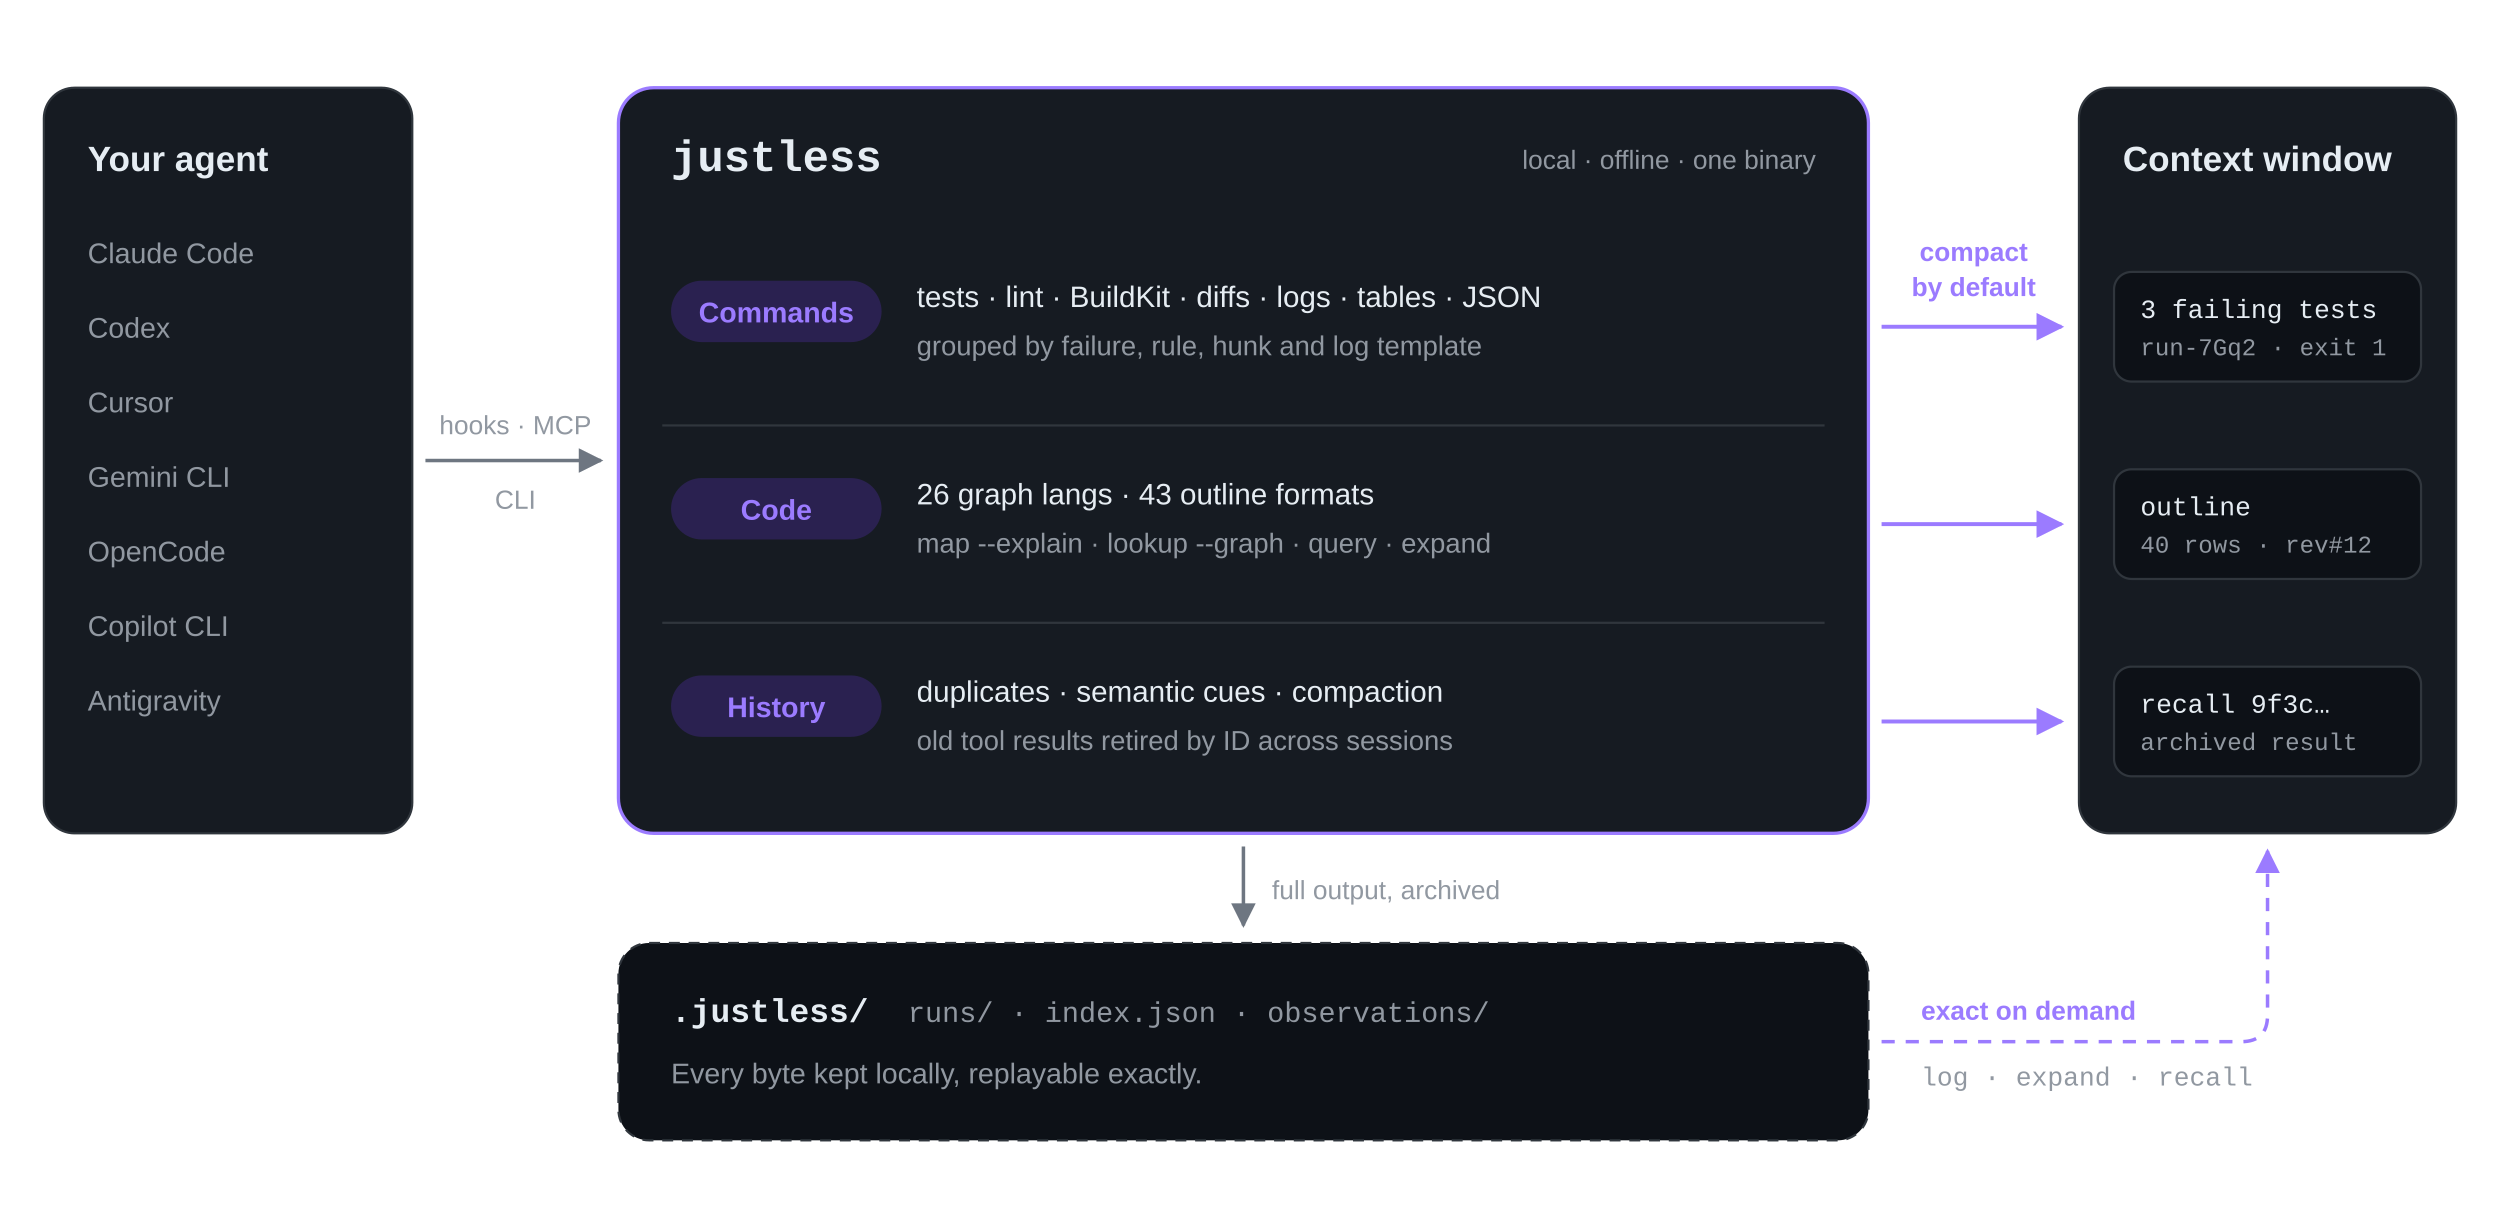
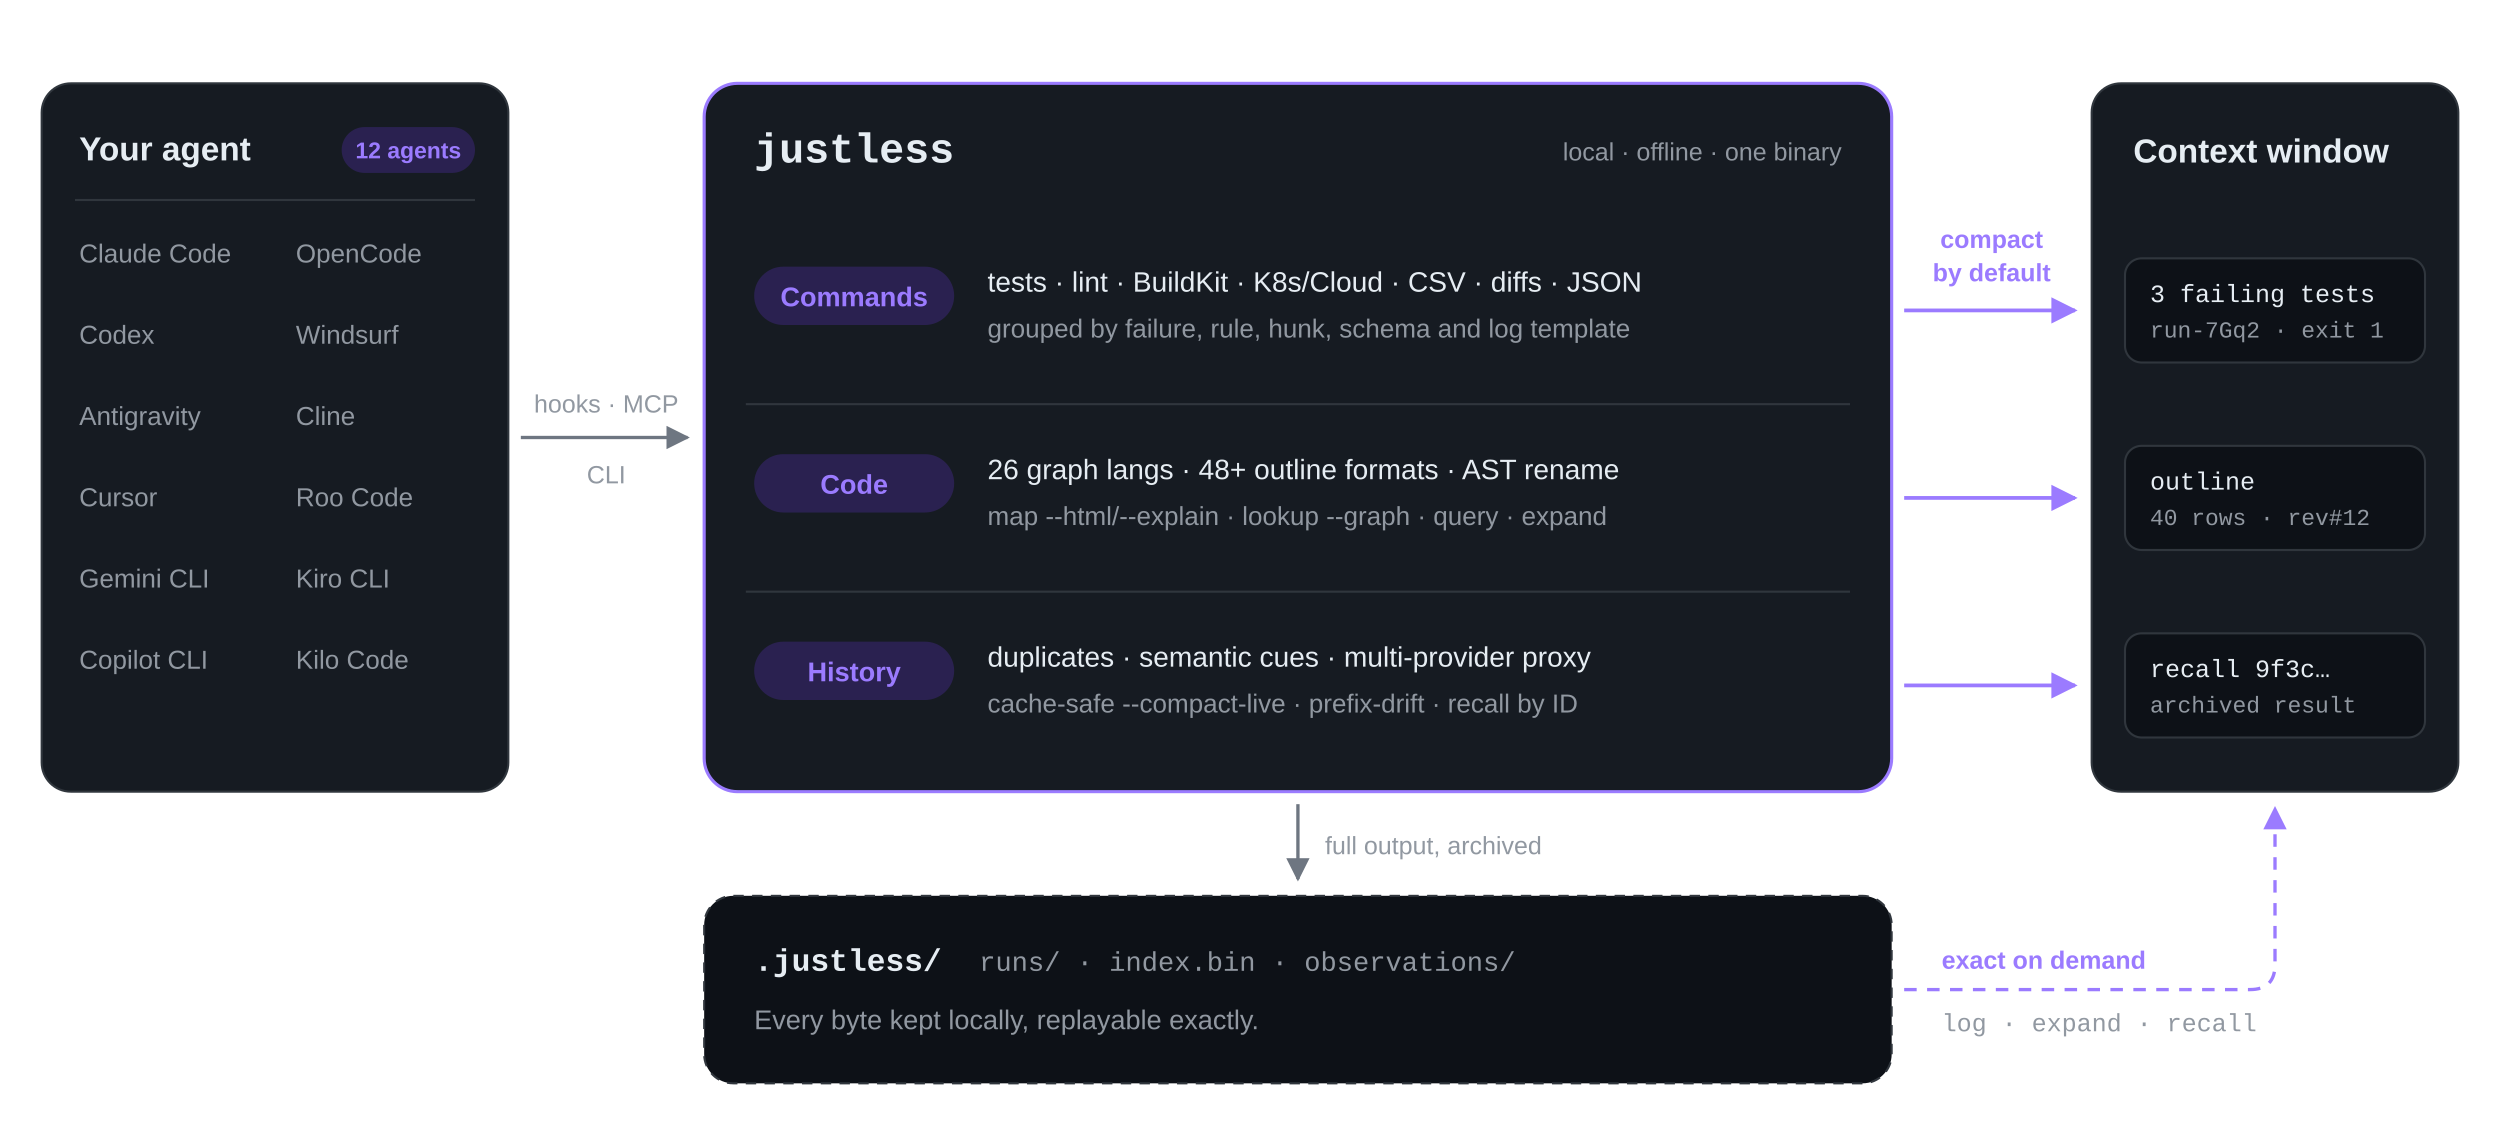
- <svg xmlns="http://www.w3.org/2000/svg" viewBox="0 0 1140 550" width="1140" height="550" role="img" aria-labelledby="t d">
+ <svg xmlns="http://www.w3.org/2000/svg" viewBox="0 0 1200 550" width="1200" height="550" role="img" aria-labelledby="t d">
  <defs>
    <marker id="arrow" viewBox="0 0 10 10" refX="9" refY="5" markerWidth="7" markerHeight="7" orient="auto-start-reverse">
      <path d="M0 0 L10 5 L0 10 z" fill="#6e7681" />
    </marker>
    <marker id="arrow-accent" viewBox="0 0 10 10" refX="9" refY="5" markerWidth="7" markerHeight="7" orient="auto-start-reverse">
      <path d="M0 0 L10 5 L0 10 z" fill="#9b7bff" />
    </marker>
  </defs>
-   <rect x="20" y="40" width="168" height="340" rx="14" fill="#161b22" stroke="#30363d" />
-   <text x="40" y="78" font-family="-apple-system, BlinkMacSystemFont, 'Segoe UI', 'Liberation Sans', 'DejaVu Sans', Helvetica, Arial, sans-serif" font-size="16" font-weight="600" fill="#e6edf3" text-anchor="start">Your agent</text>
-   <text x="40" y="120" font-family="-apple-system, BlinkMacSystemFont, 'Segoe UI', 'Liberation Sans', 'DejaVu Sans', Helvetica, Arial, sans-serif" font-size="13" fill="#9198a1" text-anchor="start">Claude Code</text>
-   <text x="40" y="154" font-family="-apple-system, BlinkMacSystemFont, 'Segoe UI', 'Liberation Sans', 'DejaVu Sans', Helvetica, Arial, sans-serif" font-size="13" fill="#9198a1" text-anchor="start">Codex</text>
-   <text x="40" y="188" font-family="-apple-system, BlinkMacSystemFont, 'Segoe UI', 'Liberation Sans', 'DejaVu Sans', Helvetica, Arial, sans-serif" font-size="13" fill="#9198a1" text-anchor="start">Cursor</text>
-   <text x="40" y="222" font-family="-apple-system, BlinkMacSystemFont, 'Segoe UI', 'Liberation Sans', 'DejaVu Sans', Helvetica, Arial, sans-serif" font-size="13" fill="#9198a1" text-anchor="start">Gemini CLI</text>
-   <text x="40" y="256" font-family="-apple-system, BlinkMacSystemFont, 'Segoe UI', 'Liberation Sans', 'DejaVu Sans', Helvetica, Arial, sans-serif" font-size="13" fill="#9198a1" text-anchor="start">OpenCode</text>
-   <text x="40" y="290" font-family="-apple-system, BlinkMacSystemFont, 'Segoe UI', 'Liberation Sans', 'DejaVu Sans', Helvetica, Arial, sans-serif" font-size="13" fill="#9198a1" text-anchor="start">Copilot CLI</text>
-   <text x="40" y="324" font-family="-apple-system, BlinkMacSystemFont, 'Segoe UI', 'Liberation Sans', 'DejaVu Sans', Helvetica, Arial, sans-serif" font-size="13" fill="#9198a1" text-anchor="start">Antigravity</text>
-   <rect x="282" y="40" width="570" height="340" rx="16" fill="#161b22" stroke="#9b7bff" stroke-width="1.5" />
-   <text x="306" y="78" font-family="ui-monospace, SFMono-Regular, 'SF Mono', Menlo, Consolas, 'Liberation Mono', 'DejaVu Sans Mono', monospace" font-size="20" font-weight="700" fill="#e6edf3" text-anchor="start">justless</text>
-   <text x="828" y="77" font-family="-apple-system, BlinkMacSystemFont, 'Segoe UI', 'Liberation Sans', 'DejaVu Sans', Helvetica, Arial, sans-serif" font-size="12" fill="#9198a1" text-anchor="end">local · offline · one binary</text>
-   <rect x="306" y="128" width="96" height="28" rx="14" fill="#2a2150" />
-   <text x="354" y="147" font-family="-apple-system, BlinkMacSystemFont, 'Segoe UI', 'Liberation Sans', 'DejaVu Sans', Helvetica, Arial, sans-serif" font-size="13" font-weight="600" fill="#9b7bff" text-anchor="middle">Commands</text>
-   <text x="418" y="140" font-family="-apple-system, BlinkMacSystemFont, 'Segoe UI', 'Liberation Sans', 'DejaVu Sans', Helvetica, Arial, sans-serif" font-size="13.5" font-weight="500" fill="#e6edf3" text-anchor="start">tests · lint · BuildKit · diffs · logs · tables · JSON</text>
-   <text x="418" y="162" font-family="-apple-system, BlinkMacSystemFont, 'Segoe UI', 'Liberation Sans', 'DejaVu Sans', Helvetica, Arial, sans-serif" font-size="12.5" fill="#9198a1" text-anchor="start">grouped by failure, rule, hunk and log template</text>
-   <line x1="302" y1="194" x2="832" y2="194" stroke="#30363d" />
-   <rect x="306" y="218" width="96" height="28" rx="14" fill="#2a2150" />
-   <text x="354" y="237" font-family="-apple-system, BlinkMacSystemFont, 'Segoe UI', 'Liberation Sans', 'DejaVu Sans', Helvetica, Arial, sans-serif" font-size="13" font-weight="600" fill="#9b7bff" text-anchor="middle">Code</text>
-   <text x="418" y="230" font-family="-apple-system, BlinkMacSystemFont, 'Segoe UI', 'Liberation Sans', 'DejaVu Sans', Helvetica, Arial, sans-serif" font-size="13.5" font-weight="500" fill="#e6edf3" text-anchor="start">26 graph langs · 43 outline formats</text>
-   <text x="418" y="252" font-family="-apple-system, BlinkMacSystemFont, 'Segoe UI', 'Liberation Sans', 'DejaVu Sans', Helvetica, Arial, sans-serif" font-size="12.5" fill="#9198a1" text-anchor="start">map --explain · lookup --graph · query · expand</text>
-   <line x1="302" y1="284" x2="832" y2="284" stroke="#30363d" />
-   <rect x="306" y="308" width="96" height="28" rx="14" fill="#2a2150" />
-   <text x="354" y="327" font-family="-apple-system, BlinkMacSystemFont, 'Segoe UI', 'Liberation Sans', 'DejaVu Sans', Helvetica, Arial, sans-serif" font-size="13" font-weight="600" fill="#9b7bff" text-anchor="middle">History</text>
-   <text x="418" y="320" font-family="-apple-system, BlinkMacSystemFont, 'Segoe UI', 'Liberation Sans', 'DejaVu Sans', Helvetica, Arial, sans-serif" font-size="13.5" font-weight="500" fill="#e6edf3" text-anchor="start">duplicates · semantic cues · compaction</text>
-   <text x="418" y="342" font-family="-apple-system, BlinkMacSystemFont, 'Segoe UI', 'Liberation Sans', 'DejaVu Sans', Helvetica, Arial, sans-serif" font-size="12.5" fill="#9198a1" text-anchor="start">old tool results retired by ID across sessions</text>
-   <rect x="948" y="40" width="172" height="340" rx="14" fill="#161b22" stroke="#30363d" />
-   <text x="968" y="78" font-family="-apple-system, BlinkMacSystemFont, 'Segoe UI', 'Liberation Sans', 'DejaVu Sans', Helvetica, Arial, sans-serif" font-size="16" font-weight="600" fill="#e6edf3" text-anchor="start">Context window</text>
-   <rect x="964" y="124" width="140" height="50" rx="8" fill="#0d1117" stroke="#30363d" />
-   <text x="976" y="145" font-family="ui-monospace, SFMono-Regular, 'SF Mono', Menlo, Consolas, 'Liberation Mono', 'DejaVu Sans Mono', monospace" font-size="12" fill="#e6edf3" text-anchor="start">3 failing tests</text>
-   <text x="976" y="162" font-family="ui-monospace, SFMono-Regular, 'SF Mono', Menlo, Consolas, 'Liberation Mono', 'DejaVu Sans Mono', monospace" font-size="11" fill="#9198a1" text-anchor="start">run-7Gq2 · exit 1</text>
-   <path d="M858 149 L940 149" stroke="#9b7bff" stroke-width="1.8" fill="none" marker-end="url(#arrow-accent)" />
-   <rect x="964" y="214" width="140" height="50" rx="8" fill="#0d1117" stroke="#30363d" />
-   <text x="976" y="235" font-family="ui-monospace, SFMono-Regular, 'SF Mono', Menlo, Consolas, 'Liberation Mono', 'DejaVu Sans Mono', monospace" font-size="12" fill="#e6edf3" text-anchor="start">outline</text>
-   <text x="976" y="252" font-family="ui-monospace, SFMono-Regular, 'SF Mono', Menlo, Consolas, 'Liberation Mono', 'DejaVu Sans Mono', monospace" font-size="11" fill="#9198a1" text-anchor="start">40 rows · rev#12</text>
-   <path d="M858 239 L940 239" stroke="#9b7bff" stroke-width="1.8" fill="none" marker-end="url(#arrow-accent)" />
-   <rect x="964" y="304" width="140" height="50" rx="8" fill="#0d1117" stroke="#30363d" />
-   <text x="976" y="325" font-family="ui-monospace, SFMono-Regular, 'SF Mono', Menlo, Consolas, 'Liberation Mono', 'DejaVu Sans Mono', monospace" font-size="12" fill="#e6edf3" text-anchor="start">recall 9f3c…</text>
-   <text x="976" y="342" font-family="ui-monospace, SFMono-Regular, 'SF Mono', Menlo, Consolas, 'Liberation Mono', 'DejaVu Sans Mono', monospace" font-size="11" fill="#9198a1" text-anchor="start">archived result</text>
-   <path d="M858 329 L940 329" stroke="#9b7bff" stroke-width="1.8" fill="none" marker-end="url(#arrow-accent)" />
-   <path d="M194 210 L274 210" stroke="#6e7681" stroke-width="1.6" fill="none" marker-end="url(#arrow)" />
-   <text x="235" y="198" font-family="-apple-system, BlinkMacSystemFont, 'Segoe UI', 'Liberation Sans', 'DejaVu Sans', Helvetica, Arial, sans-serif" font-size="12" fill="#9198a1" text-anchor="middle">hooks · MCP</text>
-   <text x="235" y="232" font-family="-apple-system, BlinkMacSystemFont, 'Segoe UI', 'Liberation Sans', 'DejaVu Sans', Helvetica, Arial, sans-serif" font-size="12" fill="#9198a1" text-anchor="middle">CLI</text>
-   <text x="900" y="119" font-family="-apple-system, BlinkMacSystemFont, 'Segoe UI', 'Liberation Sans', 'DejaVu Sans', Helvetica, Arial, sans-serif" font-size="12" font-weight="600" fill="#9b7bff" text-anchor="middle">compact</text>
-   <text x="900" y="135" font-family="-apple-system, BlinkMacSystemFont, 'Segoe UI', 'Liberation Sans', 'DejaVu Sans', Helvetica, Arial, sans-serif" font-size="12" font-weight="600" fill="#9b7bff" text-anchor="middle">by default</text>
-   <path d="M567 386 L567 422" stroke="#6e7681" stroke-width="1.6" fill="none" marker-end="url(#arrow)" />
-   <text x="580" y="410" font-family="-apple-system, BlinkMacSystemFont, 'Segoe UI', 'Liberation Sans', 'DejaVu Sans', Helvetica, Arial, sans-serif" font-size="12" fill="#9198a1" text-anchor="start">full output, archived</text>
-   <rect x="282" y="430" width="570" height="90" rx="14" fill="#0d1117" stroke="#30363d" stroke-dasharray="5 4" />
-   <text x="306" y="466" font-family="ui-monospace, SFMono-Regular, 'SF Mono', Menlo, Consolas, 'Liberation Mono', 'DejaVu Sans Mono', monospace" font-size="15" font-weight="600" fill="#e6edf3" text-anchor="start">.justless/</text>
-   <text x="414" y="466" font-family="ui-monospace, SFMono-Regular, 'SF Mono', Menlo, Consolas, 'Liberation Mono', 'DejaVu Sans Mono', monospace" font-size="13" fill="#9198a1" text-anchor="start">runs/ · index.json · observations/</text>
-   <text x="306" y="494" font-family="-apple-system, BlinkMacSystemFont, 'Segoe UI', 'Liberation Sans', 'DejaVu Sans', Helvetica, Arial, sans-serif" font-size="13" fill="#9198a1" text-anchor="start">Every byte kept locally, replayable exactly.</text>
-   <path d="M858 475 L1022 475 Q1034 475 1034 463 L1034 388" stroke="#9b7bff" stroke-width="1.6" stroke-dasharray="6 5" fill="none" marker-end="url(#arrow-accent)" />
-   <text x="876" y="465" font-family="-apple-system, BlinkMacSystemFont, 'Segoe UI', 'Liberation Sans', 'DejaVu Sans', Helvetica, Arial, sans-serif" font-size="12" font-weight="600" fill="#9b7bff" text-anchor="start">exact on demand</text>
-   <text x="876" y="495" font-family="ui-monospace, SFMono-Regular, 'SF Mono', Menlo, Consolas, 'Liberation Mono', 'DejaVu Sans Mono', monospace" font-size="12" fill="#9198a1" text-anchor="start">log · expand · recall</text>
+   <rect x="20" y="40" width="224" height="340" rx="14" fill="#161b22" stroke="#30363d" />
+   <text x="38" y="77" font-family="-apple-system, BlinkMacSystemFont, 'Segoe UI', 'Liberation Sans', 'DejaVu Sans', Helvetica, Arial, sans-serif" font-size="16" font-weight="600" fill="#e6edf3" text-anchor="start">Your agent</text>
+   <rect x="164" y="61" width="64" height="22" rx="11" fill="#2a2150" />
+   <text x="196" y="76" font-family="-apple-system, BlinkMacSystemFont, 'Segoe UI', 'Liberation Sans', 'DejaVu Sans', Helvetica, Arial, sans-serif" font-size="11" font-weight="600" fill="#9b7bff" text-anchor="middle">12 agents</text>
+   <line x1="36" y1="96" x2="228" y2="96" stroke="#30363d" />
+   <text x="38" y="126" font-family="-apple-system, BlinkMacSystemFont, 'Segoe UI', 'Liberation Sans', 'DejaVu Sans', Helvetica, Arial, sans-serif" font-size="12.5" fill="#9198a1" text-anchor="start">Claude Code</text>
+   <text x="38" y="165" font-family="-apple-system, BlinkMacSystemFont, 'Segoe UI', 'Liberation Sans', 'DejaVu Sans', Helvetica, Arial, sans-serif" font-size="12.5" fill="#9198a1" text-anchor="start">Codex</text>
+   <text x="38" y="204" font-family="-apple-system, BlinkMacSystemFont, 'Segoe UI', 'Liberation Sans', 'DejaVu Sans', Helvetica, Arial, sans-serif" font-size="12.5" fill="#9198a1" text-anchor="start">Antigravity</text>
+   <text x="38" y="243" font-family="-apple-system, BlinkMacSystemFont, 'Segoe UI', 'Liberation Sans', 'DejaVu Sans', Helvetica, Arial, sans-serif" font-size="12.5" fill="#9198a1" text-anchor="start">Cursor</text>
+   <text x="38" y="282" font-family="-apple-system, BlinkMacSystemFont, 'Segoe UI', 'Liberation Sans', 'DejaVu Sans', Helvetica, Arial, sans-serif" font-size="12.5" fill="#9198a1" text-anchor="start">Gemini CLI</text>
+   <text x="38" y="321" font-family="-apple-system, BlinkMacSystemFont, 'Segoe UI', 'Liberation Sans', 'DejaVu Sans', Helvetica, Arial, sans-serif" font-size="12.5" fill="#9198a1" text-anchor="start">Copilot CLI</text>
+   <text x="142" y="126" font-family="-apple-system, BlinkMacSystemFont, 'Segoe UI', 'Liberation Sans', 'DejaVu Sans', Helvetica, Arial, sans-serif" font-size="12.5" fill="#9198a1" text-anchor="start">OpenCode</text>
+   <text x="142" y="165" font-family="-apple-system, BlinkMacSystemFont, 'Segoe UI', 'Liberation Sans', 'DejaVu Sans', Helvetica, Arial, sans-serif" font-size="12.5" fill="#9198a1" text-anchor="start">Windsurf</text>
+   <text x="142" y="204" font-family="-apple-system, BlinkMacSystemFont, 'Segoe UI', 'Liberation Sans', 'DejaVu Sans', Helvetica, Arial, sans-serif" font-size="12.5" fill="#9198a1" text-anchor="start">Cline</text>
+   <text x="142" y="243" font-family="-apple-system, BlinkMacSystemFont, 'Segoe UI', 'Liberation Sans', 'DejaVu Sans', Helvetica, Arial, sans-serif" font-size="12.5" fill="#9198a1" text-anchor="start">Roo Code</text>
+   <text x="142" y="282" font-family="-apple-system, BlinkMacSystemFont, 'Segoe UI', 'Liberation Sans', 'DejaVu Sans', Helvetica, Arial, sans-serif" font-size="12.5" fill="#9198a1" text-anchor="start">Kiro CLI</text>
+   <text x="142" y="321" font-family="-apple-system, BlinkMacSystemFont, 'Segoe UI', 'Liberation Sans', 'DejaVu Sans', Helvetica, Arial, sans-serif" font-size="12.5" fill="#9198a1" text-anchor="start">Kilo Code</text>
+   <rect x="338" y="40" width="570" height="340" rx="16" fill="#161b22" stroke="#9b7bff" stroke-width="1.5" />
+   <text x="362" y="78" font-family="ui-monospace, SFMono-Regular, 'SF Mono', Menlo, Consolas, 'Liberation Mono', 'DejaVu Sans Mono', monospace" font-size="20" font-weight="700" fill="#e6edf3" text-anchor="start">justless</text>
+   <text x="884" y="77" font-family="-apple-system, BlinkMacSystemFont, 'Segoe UI', 'Liberation Sans', 'DejaVu Sans', Helvetica, Arial, sans-serif" font-size="12" fill="#9198a1" text-anchor="end">local · offline · one binary</text>
+   <rect x="362" y="128" width="96" height="28" rx="14" fill="#2a2150" />
+   <text x="410" y="147" font-family="-apple-system, BlinkMacSystemFont, 'Segoe UI', 'Liberation Sans', 'DejaVu Sans', Helvetica, Arial, sans-serif" font-size="13" font-weight="600" fill="#9b7bff" text-anchor="middle">Commands</text>
+   <text x="474" y="140" font-family="-apple-system, BlinkMacSystemFont, 'Segoe UI', 'Liberation Sans', 'DejaVu Sans', Helvetica, Arial, sans-serif" font-size="13.5" font-weight="500" fill="#e6edf3" text-anchor="start">tests · lint · BuildKit · K8s/Cloud · CSV · diffs · JSON</text>
+   <text x="474" y="162" font-family="-apple-system, BlinkMacSystemFont, 'Segoe UI', 'Liberation Sans', 'DejaVu Sans', Helvetica, Arial, sans-serif" font-size="12.5" fill="#9198a1" text-anchor="start">grouped by failure, rule, hunk, schema and log template</text>
+   <line x1="358" y1="194" x2="888" y2="194" stroke="#30363d" />
+   <rect x="362" y="218" width="96" height="28" rx="14" fill="#2a2150" />
+   <text x="410" y="237" font-family="-apple-system, BlinkMacSystemFont, 'Segoe UI', 'Liberation Sans', 'DejaVu Sans', Helvetica, Arial, sans-serif" font-size="13" font-weight="600" fill="#9b7bff" text-anchor="middle">Code</text>
+   <text x="474" y="230" font-family="-apple-system, BlinkMacSystemFont, 'Segoe UI', 'Liberation Sans', 'DejaVu Sans', Helvetica, Arial, sans-serif" font-size="13.5" font-weight="500" fill="#e6edf3" text-anchor="start">26 graph langs · 48+ outline formats · AST rename</text>
+   <text x="474" y="252" font-family="-apple-system, BlinkMacSystemFont, 'Segoe UI', 'Liberation Sans', 'DejaVu Sans', Helvetica, Arial, sans-serif" font-size="12.5" fill="#9198a1" text-anchor="start">map --html/--explain · lookup --graph · query · expand</text>
+   <line x1="358" y1="284" x2="888" y2="284" stroke="#30363d" />
+   <rect x="362" y="308" width="96" height="28" rx="14" fill="#2a2150" />
+   <text x="410" y="327" font-family="-apple-system, BlinkMacSystemFont, 'Segoe UI', 'Liberation Sans', 'DejaVu Sans', Helvetica, Arial, sans-serif" font-size="13" font-weight="600" fill="#9b7bff" text-anchor="middle">History</text>
+   <text x="474" y="320" font-family="-apple-system, BlinkMacSystemFont, 'Segoe UI', 'Liberation Sans', 'DejaVu Sans', Helvetica, Arial, sans-serif" font-size="13.5" font-weight="500" fill="#e6edf3" text-anchor="start">duplicates · semantic cues · multi-provider proxy</text>
+   <text x="474" y="342" font-family="-apple-system, BlinkMacSystemFont, 'Segoe UI', 'Liberation Sans', 'DejaVu Sans', Helvetica, Arial, sans-serif" font-size="12.5" fill="#9198a1" text-anchor="start">cache-safe --compact-live · prefix-drift · recall by ID</text>
+   <rect x="1004" y="40" width="176" height="340" rx="14" fill="#161b22" stroke="#30363d" />
+   <text x="1024" y="78" font-family="-apple-system, BlinkMacSystemFont, 'Segoe UI', 'Liberation Sans', 'DejaVu Sans', Helvetica, Arial, sans-serif" font-size="16" font-weight="600" fill="#e6edf3" text-anchor="start">Context window</text>
+   <rect x="1020" y="124" width="144" height="50" rx="8" fill="#0d1117" stroke="#30363d" />
+   <text x="1032" y="145" font-family="ui-monospace, SFMono-Regular, 'SF Mono', Menlo, Consolas, 'Liberation Mono', 'DejaVu Sans Mono', monospace" font-size="12" fill="#e6edf3" text-anchor="start">3 failing tests</text>
+   <text x="1032" y="162" font-family="ui-monospace, SFMono-Regular, 'SF Mono', Menlo, Consolas, 'Liberation Mono', 'DejaVu Sans Mono', monospace" font-size="11" fill="#9198a1" text-anchor="start">run-7Gq2 · exit 1</text>
+   <path d="M914 149 L996 149" stroke="#9b7bff" stroke-width="1.8" fill="none" marker-end="url(#arrow-accent)" />
+   <rect x="1020" y="214" width="144" height="50" rx="8" fill="#0d1117" stroke="#30363d" />
+   <text x="1032" y="235" font-family="ui-monospace, SFMono-Regular, 'SF Mono', Menlo, Consolas, 'Liberation Mono', 'DejaVu Sans Mono', monospace" font-size="12" fill="#e6edf3" text-anchor="start">outline</text>
+   <text x="1032" y="252" font-family="ui-monospace, SFMono-Regular, 'SF Mono', Menlo, Consolas, 'Liberation Mono', 'DejaVu Sans Mono', monospace" font-size="11" fill="#9198a1" text-anchor="start">40 rows · rev#12</text>
+   <path d="M914 239 L996 239" stroke="#9b7bff" stroke-width="1.8" fill="none" marker-end="url(#arrow-accent)" />
+   <rect x="1020" y="304" width="144" height="50" rx="8" fill="#0d1117" stroke="#30363d" />
+   <text x="1032" y="325" font-family="ui-monospace, SFMono-Regular, 'SF Mono', Menlo, Consolas, 'Liberation Mono', 'DejaVu Sans Mono', monospace" font-size="12" fill="#e6edf3" text-anchor="start">recall 9f3c…</text>
+   <text x="1032" y="342" font-family="ui-monospace, SFMono-Regular, 'SF Mono', Menlo, Consolas, 'Liberation Mono', 'DejaVu Sans Mono', monospace" font-size="11" fill="#9198a1" text-anchor="start">archived result</text>
+   <path d="M914 329 L996 329" stroke="#9b7bff" stroke-width="1.8" fill="none" marker-end="url(#arrow-accent)" />
+   <path d="M250 210 L330 210" stroke="#6e7681" stroke-width="1.6" fill="none" marker-end="url(#arrow)" />
+   <text x="291" y="198" font-family="-apple-system, BlinkMacSystemFont, 'Segoe UI', 'Liberation Sans', 'DejaVu Sans', Helvetica, Arial, sans-serif" font-size="12" fill="#9198a1" text-anchor="middle">hooks · MCP</text>
+   <text x="291" y="232" font-family="-apple-system, BlinkMacSystemFont, 'Segoe UI', 'Liberation Sans', 'DejaVu Sans', Helvetica, Arial, sans-serif" font-size="12" fill="#9198a1" text-anchor="middle">CLI</text>
+   <text x="956" y="119" font-family="-apple-system, BlinkMacSystemFont, 'Segoe UI', 'Liberation Sans', 'DejaVu Sans', Helvetica, Arial, sans-serif" font-size="12" font-weight="600" fill="#9b7bff" text-anchor="middle">compact</text>
+   <text x="956" y="135" font-family="-apple-system, BlinkMacSystemFont, 'Segoe UI', 'Liberation Sans', 'DejaVu Sans', Helvetica, Arial, sans-serif" font-size="12" font-weight="600" fill="#9b7bff" text-anchor="middle">by default</text>
+   <path d="M623 386 L623 422" stroke="#6e7681" stroke-width="1.6" fill="none" marker-end="url(#arrow)" />
+   <text x="636" y="410" font-family="-apple-system, BlinkMacSystemFont, 'Segoe UI', 'Liberation Sans', 'DejaVu Sans', Helvetica, Arial, sans-serif" font-size="12" fill="#9198a1" text-anchor="start">full output, archived</text>
+   <rect x="338" y="430" width="570" height="90" rx="14" fill="#0d1117" stroke="#30363d" stroke-dasharray="5 4" />
+   <text x="362" y="466" font-family="ui-monospace, SFMono-Regular, 'SF Mono', Menlo, Consolas, 'Liberation Mono', 'DejaVu Sans Mono', monospace" font-size="15" font-weight="600" fill="#e6edf3" text-anchor="start">.justless/</text>
+   <text x="470" y="466" font-family="ui-monospace, SFMono-Regular, 'SF Mono', Menlo, Consolas, 'Liberation Mono', 'DejaVu Sans Mono', monospace" font-size="13" fill="#9198a1" text-anchor="start">runs/ · index.bin · observations/</text>
+   <text x="362" y="494" font-family="-apple-system, BlinkMacSystemFont, 'Segoe UI', 'Liberation Sans', 'DejaVu Sans', Helvetica, Arial, sans-serif" font-size="13" fill="#9198a1" text-anchor="start">Every byte kept locally, replayable exactly.</text>
+   <path d="M914 475 L1080 475 Q1092 475 1092 463 L1092 388" stroke="#9b7bff" stroke-width="1.6" stroke-dasharray="6 5" fill="none" marker-end="url(#arrow-accent)" />
+   <text x="932" y="465" font-family="-apple-system, BlinkMacSystemFont, 'Segoe UI', 'Liberation Sans', 'DejaVu Sans', Helvetica, Arial, sans-serif" font-size="12" font-weight="600" fill="#9b7bff" text-anchor="start">exact on demand</text>
+   <text x="932" y="495" font-family="ui-monospace, SFMono-Regular, 'SF Mono', Menlo, Consolas, 'Liberation Mono', 'DejaVu Sans Mono', monospace" font-size="12" fill="#9198a1" text-anchor="start">log · expand · recall</text>
</svg>
